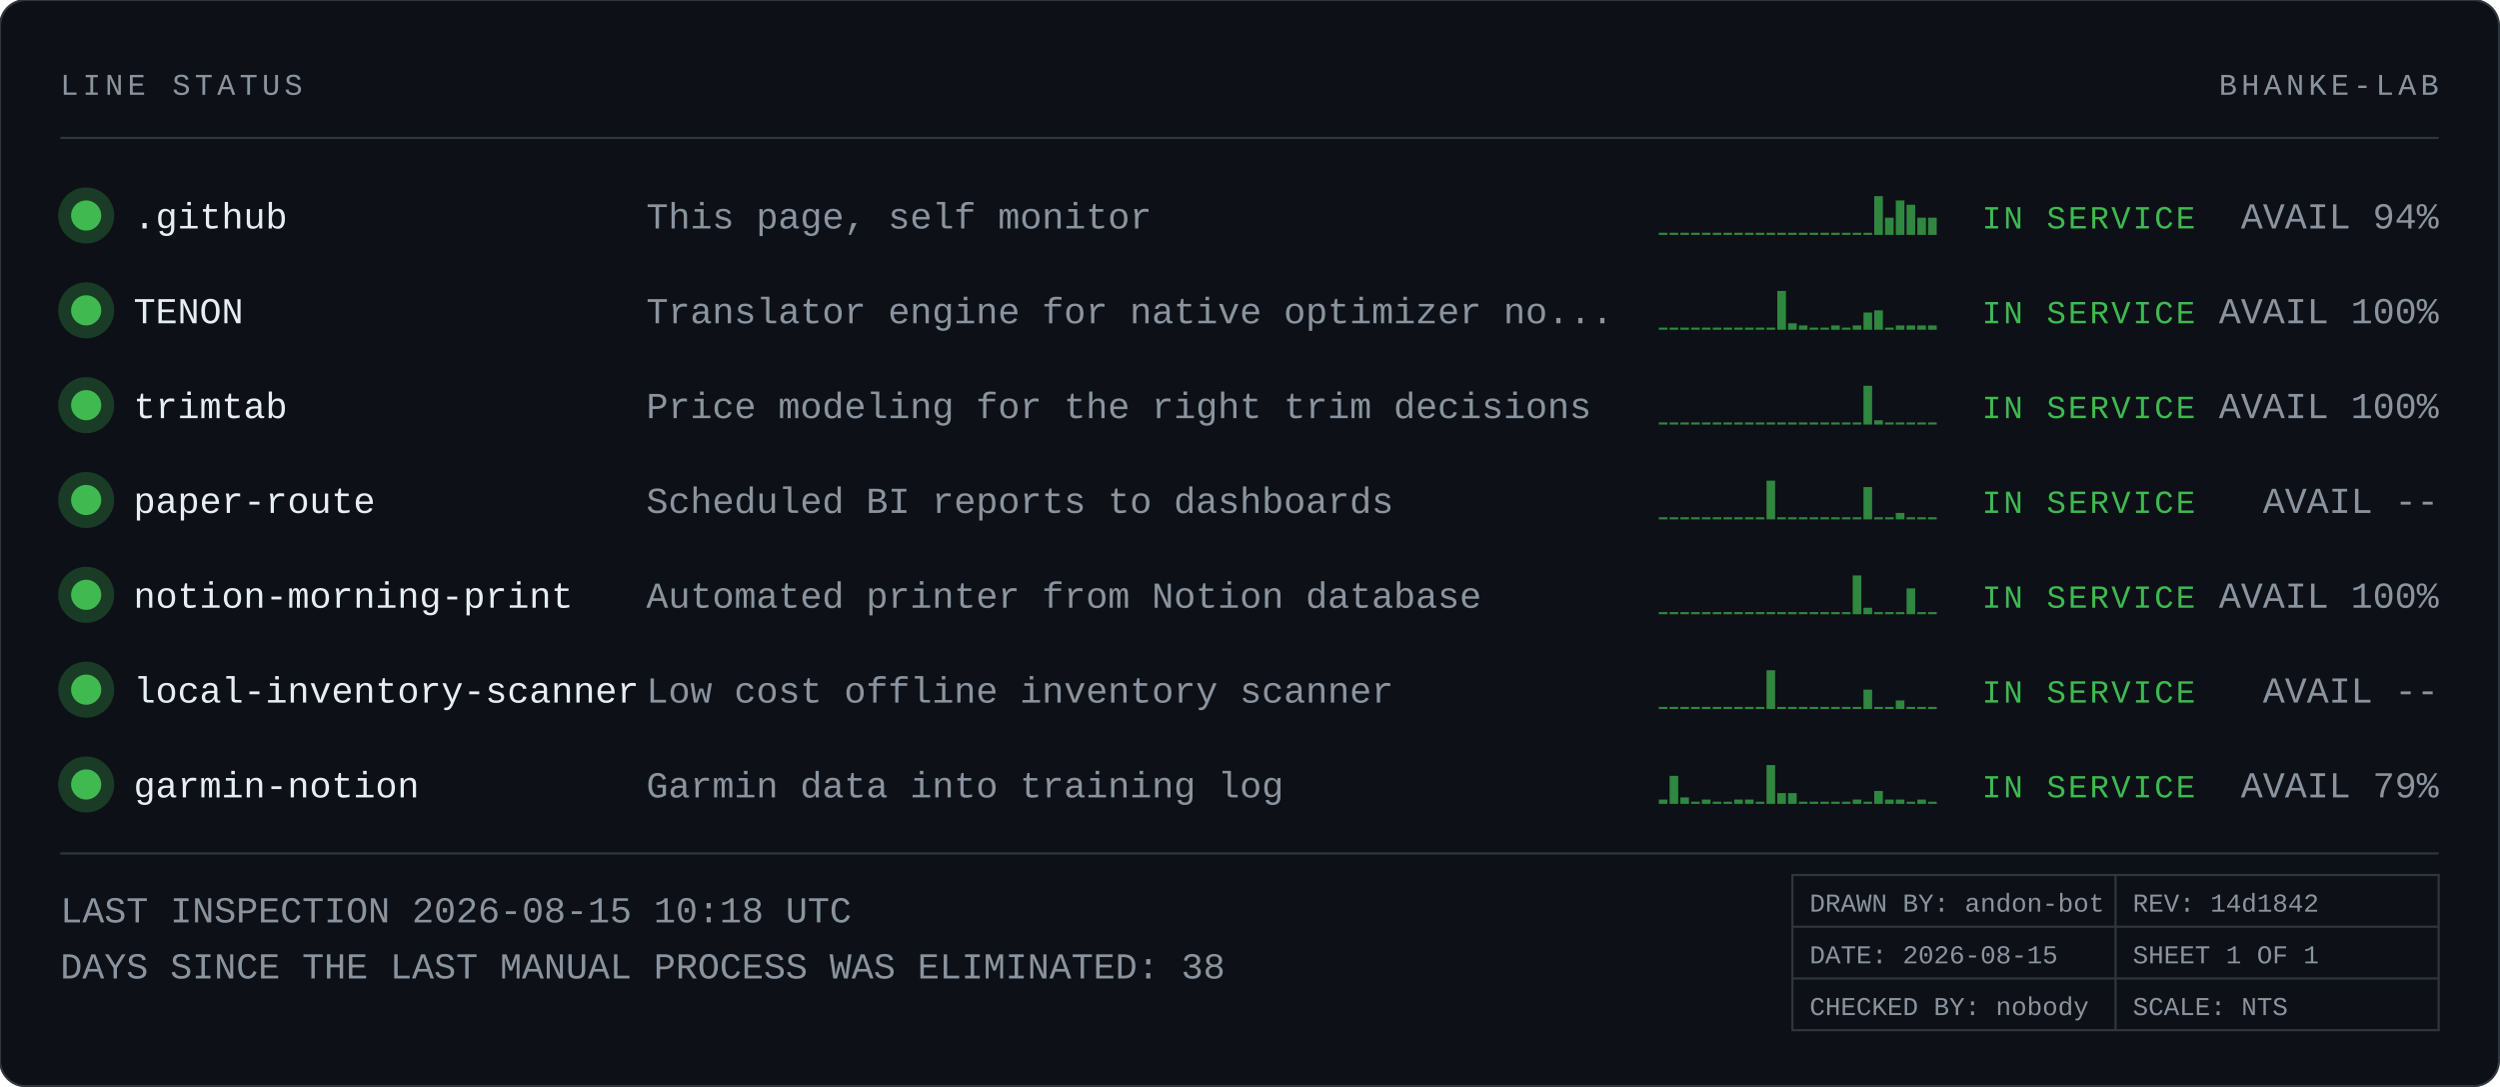
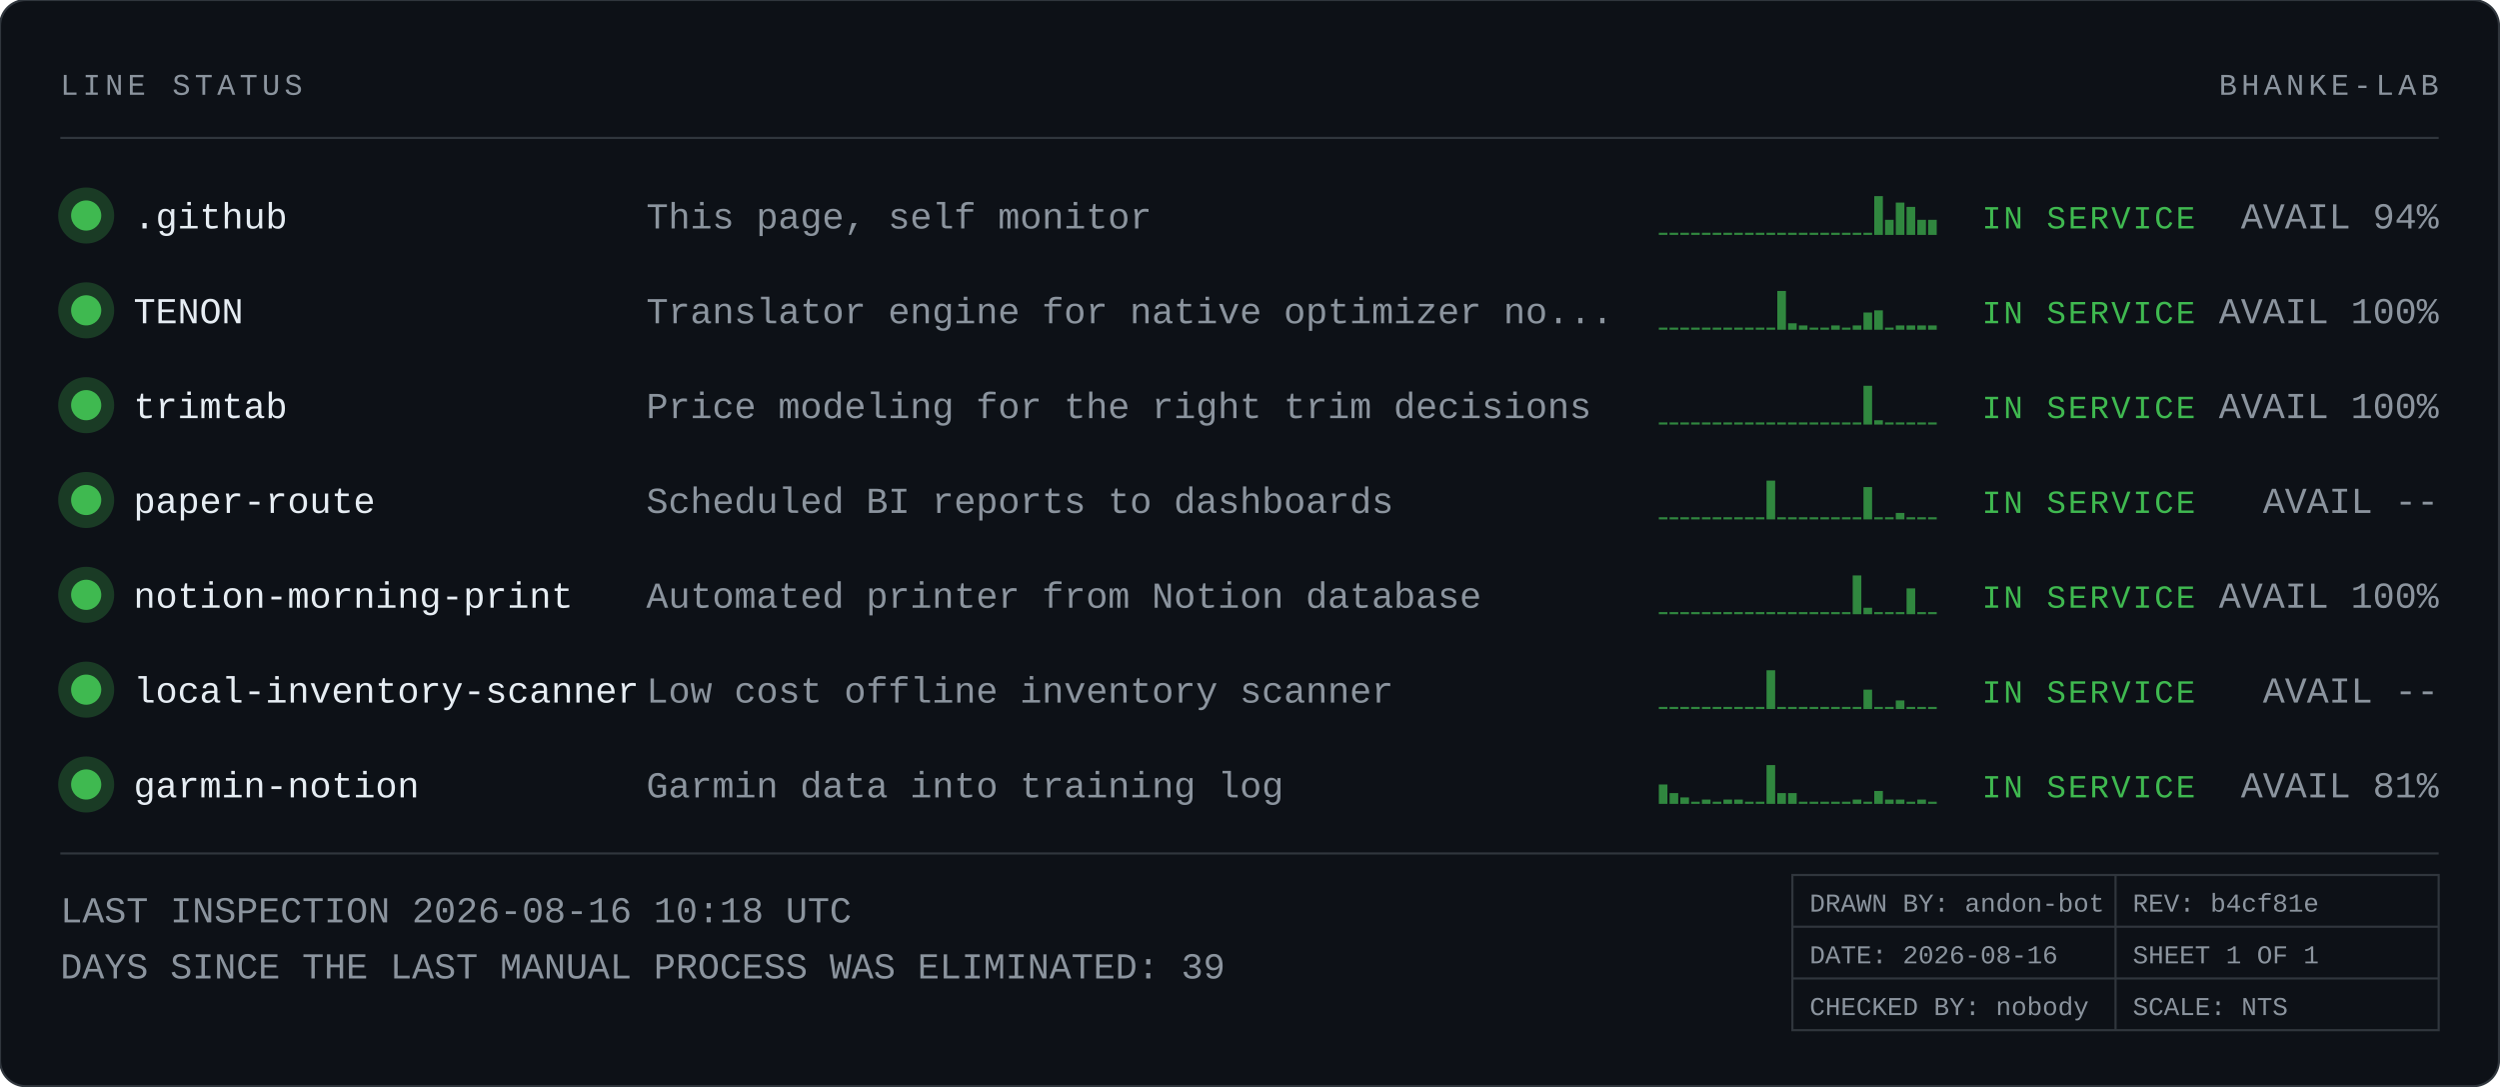
<svg xmlns="http://www.w3.org/2000/svg" width="1160" height="504" viewBox="0 0 1160 504" role="img" aria-label="Andon board">
  <style>
text { font-family: Consolas, 'Courier New', monospace; font-size: 17px; }
.hd { fill: #8b949e; font-size: 14px; letter-spacing: 2px; }
.name { fill: #e6edf3; }
.dim { fill: #8b949e; }
.st { font-size: 15px; letter-spacing: 1px; }
.tb { fill: #8b949e; font-size: 12px; }
</style>
  <rect x="0" y="0" width="1160" height="504" rx="12" fill="#0d1117" stroke="#30363d" />
  <text x="28" y="44" class="hd">LINE STATUS</text>
  <text x="1132" y="44" class="hd" text-anchor="end">BHANKE-LAB</text>
  <line x1="28" y1="64" x2="1132" y2="64" stroke="#30363d" />
  <circle cx="40" cy="100" r="13" fill="#3fb950" opacity="0.25" />
  <circle cx="40" cy="100" r="7" fill="#3fb950" />
  <text x="62" y="106" class="name">.github</text>
  <text x="300" y="106" class="dim">This page, self monitor</text>
  <rect x="770" y="108" width="4" height="1" fill="#3fb950" opacity="0.7" />
  <rect x="775" y="108" width="4" height="1" fill="#3fb950" opacity="0.7" />
  <rect x="780" y="108" width="4" height="1" fill="#3fb950" opacity="0.7" />
  <rect x="785" y="108" width="4" height="1" fill="#3fb950" opacity="0.7" />
  <rect x="790" y="108" width="4" height="1" fill="#3fb950" opacity="0.7" />
  <rect x="795" y="108" width="4" height="1" fill="#3fb950" opacity="0.7" />
  <rect x="800" y="108" width="4" height="1" fill="#3fb950" opacity="0.7" />
  <rect x="805" y="108" width="4" height="1" fill="#3fb950" opacity="0.7" />
  <rect x="810" y="108" width="4" height="1" fill="#3fb950" opacity="0.7" />
  <rect x="815" y="108" width="4" height="1" fill="#3fb950" opacity="0.7" />
  <rect x="820" y="108" width="4" height="1" fill="#3fb950" opacity="0.7" />
  <rect x="825" y="108" width="4" height="1" fill="#3fb950" opacity="0.7" />
  <rect x="830" y="108" width="4" height="1" fill="#3fb950" opacity="0.7" />
  <rect x="835" y="108" width="4" height="1" fill="#3fb950" opacity="0.7" />
  <rect x="840" y="108" width="4" height="1" fill="#3fb950" opacity="0.7" />
  <rect x="845" y="108" width="4" height="1" fill="#3fb950" opacity="0.7" />
  <rect x="850" y="108" width="4" height="1" fill="#3fb950" opacity="0.7" />
  <rect x="855" y="108" width="4" height="1" fill="#3fb950" opacity="0.7" />
  <rect x="860" y="108" width="4" height="1" fill="#3fb950" opacity="0.7" />
  <rect x="865" y="108" width="4" height="1" fill="#3fb950" opacity="0.7" />
  <rect x="870" y="91" width="4" height="18" fill="#3fb950" opacity="0.7" />
-   <rect x="875" y="101" width="4" height="8" fill="#3fb950" opacity="0.7" />
-   <rect x="880" y="93" width="4" height="16" fill="#3fb950" opacity="0.7" />
-   <rect x="885" y="95" width="4" height="14" fill="#3fb950" opacity="0.7" />
-   <rect x="890" y="101" width="4" height="8" fill="#3fb950" opacity="0.7" />
-   <rect x="895" y="101" width="4" height="8" fill="#3fb950" opacity="0.7" />
+   <rect x="875" y="102" width="4" height="7" fill="#3fb950" opacity="0.7" />
+   <rect x="880" y="94" width="4" height="15" fill="#3fb950" opacity="0.7" />
+   <rect x="885" y="96" width="4" height="13" fill="#3fb950" opacity="0.7" />
+   <rect x="890" y="102" width="4" height="7" fill="#3fb950" opacity="0.7" />
+   <rect x="895" y="102" width="4" height="7" fill="#3fb950" opacity="0.7" />
  <text x="920" y="106" class="st" fill="#3fb950">IN SERVICE</text>
  <text x="1132" y="106" class="dim" text-anchor="end">AVAIL 94%</text>
  <circle cx="40" cy="144" r="13" fill="#3fb950" opacity="0.25" />
  <circle cx="40" cy="144" r="7" fill="#3fb950" />
  <text x="62" y="150" class="name">TENON</text>
  <text x="300" y="150" class="dim">Translator engine for native optimizer no...</text>
  <rect x="770" y="152" width="4" height="1" fill="#3fb950" opacity="0.7" />
  <rect x="775" y="152" width="4" height="1" fill="#3fb950" opacity="0.7" />
  <rect x="780" y="152" width="4" height="1" fill="#3fb950" opacity="0.7" />
  <rect x="785" y="152" width="4" height="1" fill="#3fb950" opacity="0.7" />
  <rect x="790" y="152" width="4" height="1" fill="#3fb950" opacity="0.7" />
  <rect x="795" y="152" width="4" height="1" fill="#3fb950" opacity="0.7" />
  <rect x="800" y="152" width="4" height="1" fill="#3fb950" opacity="0.7" />
  <rect x="805" y="152" width="4" height="1" fill="#3fb950" opacity="0.7" />
  <rect x="810" y="152" width="4" height="1" fill="#3fb950" opacity="0.7" />
  <rect x="815" y="152" width="4" height="1" fill="#3fb950" opacity="0.7" />
  <rect x="820" y="152" width="4" height="1" fill="#3fb950" opacity="0.7" />
  <rect x="825" y="135" width="4" height="18" fill="#3fb950" opacity="0.7" />
  <rect x="830" y="150" width="4" height="3" fill="#3fb950" opacity="0.7" />
  <rect x="835" y="151" width="4" height="2" fill="#3fb950" opacity="0.7" />
  <rect x="840" y="152" width="4" height="1" fill="#3fb950" opacity="0.7" />
  <rect x="845" y="152" width="4" height="1" fill="#3fb950" opacity="0.7" />
  <rect x="850" y="151" width="4" height="2" fill="#3fb950" opacity="0.7" />
  <rect x="855" y="152" width="4" height="1" fill="#3fb950" opacity="0.7" />
  <rect x="860" y="151" width="4" height="2" fill="#3fb950" opacity="0.7" />
  <rect x="865" y="145" width="4" height="8" fill="#3fb950" opacity="0.7" />
  <rect x="870" y="144" width="4" height="9" fill="#3fb950" opacity="0.7" />
  <rect x="875" y="152" width="4" height="1" fill="#3fb950" opacity="0.7" />
  <rect x="880" y="151" width="4" height="2" fill="#3fb950" opacity="0.7" />
  <rect x="885" y="151" width="4" height="2" fill="#3fb950" opacity="0.7" />
  <rect x="890" y="151" width="4" height="2" fill="#3fb950" opacity="0.7" />
  <rect x="895" y="151" width="4" height="2" fill="#3fb950" opacity="0.7" />
  <text x="920" y="150" class="st" fill="#3fb950">IN SERVICE</text>
  <text x="1132" y="150" class="dim" text-anchor="end">AVAIL 100%</text>
  <circle cx="40" cy="188" r="13" fill="#3fb950" opacity="0.25" />
  <circle cx="40" cy="188" r="7" fill="#3fb950" />
  <text x="62" y="194" class="name">trimtab</text>
  <text x="300" y="194" class="dim">Price modeling for the right trim decisions</text>
  <rect x="770" y="196" width="4" height="1" fill="#3fb950" opacity="0.7" />
  <rect x="775" y="196" width="4" height="1" fill="#3fb950" opacity="0.7" />
  <rect x="780" y="196" width="4" height="1" fill="#3fb950" opacity="0.7" />
  <rect x="785" y="196" width="4" height="1" fill="#3fb950" opacity="0.7" />
  <rect x="790" y="196" width="4" height="1" fill="#3fb950" opacity="0.7" />
  <rect x="795" y="196" width="4" height="1" fill="#3fb950" opacity="0.7" />
  <rect x="800" y="196" width="4" height="1" fill="#3fb950" opacity="0.7" />
  <rect x="805" y="196" width="4" height="1" fill="#3fb950" opacity="0.7" />
  <rect x="810" y="196" width="4" height="1" fill="#3fb950" opacity="0.7" />
  <rect x="815" y="196" width="4" height="1" fill="#3fb950" opacity="0.7" />
  <rect x="820" y="196" width="4" height="1" fill="#3fb950" opacity="0.7" />
  <rect x="825" y="196" width="4" height="1" fill="#3fb950" opacity="0.7" />
  <rect x="830" y="196" width="4" height="1" fill="#3fb950" opacity="0.7" />
  <rect x="835" y="196" width="4" height="1" fill="#3fb950" opacity="0.7" />
  <rect x="840" y="196" width="4" height="1" fill="#3fb950" opacity="0.7" />
  <rect x="845" y="196" width="4" height="1" fill="#3fb950" opacity="0.7" />
  <rect x="850" y="196" width="4" height="1" fill="#3fb950" opacity="0.7" />
  <rect x="855" y="196" width="4" height="1" fill="#3fb950" opacity="0.7" />
  <rect x="860" y="196" width="4" height="1" fill="#3fb950" opacity="0.7" />
  <rect x="865" y="179" width="4" height="18" fill="#3fb950" opacity="0.7" />
  <rect x="870" y="195" width="4" height="2" fill="#3fb950" opacity="0.7" />
  <rect x="875" y="196" width="4" height="1" fill="#3fb950" opacity="0.7" />
  <rect x="880" y="196" width="4" height="1" fill="#3fb950" opacity="0.7" />
  <rect x="885" y="196" width="4" height="1" fill="#3fb950" opacity="0.7" />
  <rect x="890" y="196" width="4" height="1" fill="#3fb950" opacity="0.7" />
  <rect x="895" y="196" width="4" height="1" fill="#3fb950" opacity="0.7" />
  <text x="920" y="194" class="st" fill="#3fb950">IN SERVICE</text>
  <text x="1132" y="194" class="dim" text-anchor="end">AVAIL 100%</text>
  <circle cx="40" cy="232" r="13" fill="#3fb950" opacity="0.25" />
  <circle cx="40" cy="232" r="7" fill="#3fb950" />
  <text x="62" y="238" class="name">paper-route</text>
  <text x="300" y="238" class="dim">Scheduled BI reports to dashboards</text>
  <rect x="770" y="240" width="4" height="1" fill="#3fb950" opacity="0.7" />
  <rect x="775" y="240" width="4" height="1" fill="#3fb950" opacity="0.7" />
  <rect x="780" y="240" width="4" height="1" fill="#3fb950" opacity="0.7" />
  <rect x="785" y="240" width="4" height="1" fill="#3fb950" opacity="0.7" />
  <rect x="790" y="240" width="4" height="1" fill="#3fb950" opacity="0.7" />
  <rect x="795" y="240" width="4" height="1" fill="#3fb950" opacity="0.7" />
  <rect x="800" y="240" width="4" height="1" fill="#3fb950" opacity="0.7" />
  <rect x="805" y="240" width="4" height="1" fill="#3fb950" opacity="0.7" />
  <rect x="810" y="240" width="4" height="1" fill="#3fb950" opacity="0.7" />
  <rect x="815" y="240" width="4" height="1" fill="#3fb950" opacity="0.7" />
  <rect x="820" y="223" width="4" height="18" fill="#3fb950" opacity="0.7" />
  <rect x="825" y="240" width="4" height="1" fill="#3fb950" opacity="0.7" />
  <rect x="830" y="240" width="4" height="1" fill="#3fb950" opacity="0.7" />
  <rect x="835" y="240" width="4" height="1" fill="#3fb950" opacity="0.7" />
  <rect x="840" y="240" width="4" height="1" fill="#3fb950" opacity="0.7" />
  <rect x="845" y="240" width="4" height="1" fill="#3fb950" opacity="0.7" />
  <rect x="850" y="240" width="4" height="1" fill="#3fb950" opacity="0.7" />
  <rect x="855" y="240" width="4" height="1" fill="#3fb950" opacity="0.7" />
  <rect x="860" y="240" width="4" height="1" fill="#3fb950" opacity="0.7" />
  <rect x="865" y="226" width="4" height="15" fill="#3fb950" opacity="0.7" />
  <rect x="870" y="240" width="4" height="1" fill="#3fb950" opacity="0.7" />
  <rect x="875" y="240" width="4" height="1" fill="#3fb950" opacity="0.7" />
  <rect x="880" y="238" width="4" height="3" fill="#3fb950" opacity="0.7" />
  <rect x="885" y="240" width="4" height="1" fill="#3fb950" opacity="0.7" />
  <rect x="890" y="240" width="4" height="1" fill="#3fb950" opacity="0.7" />
  <rect x="895" y="240" width="4" height="1" fill="#3fb950" opacity="0.7" />
  <text x="920" y="238" class="st" fill="#3fb950">IN SERVICE</text>
  <text x="1132" y="238" class="dim" text-anchor="end">AVAIL --</text>
  <circle cx="40" cy="276" r="13" fill="#3fb950" opacity="0.25" />
  <circle cx="40" cy="276" r="7" fill="#3fb950" />
  <text x="62" y="282" class="name">notion-morning-print</text>
  <text x="300" y="282" class="dim">Automated printer from Notion database</text>
  <rect x="770" y="284" width="4" height="1" fill="#3fb950" opacity="0.7" />
  <rect x="775" y="284" width="4" height="1" fill="#3fb950" opacity="0.7" />
  <rect x="780" y="284" width="4" height="1" fill="#3fb950" opacity="0.7" />
  <rect x="785" y="284" width="4" height="1" fill="#3fb950" opacity="0.7" />
  <rect x="790" y="284" width="4" height="1" fill="#3fb950" opacity="0.7" />
  <rect x="795" y="284" width="4" height="1" fill="#3fb950" opacity="0.7" />
  <rect x="800" y="284" width="4" height="1" fill="#3fb950" opacity="0.7" />
  <rect x="805" y="284" width="4" height="1" fill="#3fb950" opacity="0.7" />
  <rect x="810" y="284" width="4" height="1" fill="#3fb950" opacity="0.7" />
  <rect x="815" y="284" width="4" height="1" fill="#3fb950" opacity="0.7" />
  <rect x="820" y="284" width="4" height="1" fill="#3fb950" opacity="0.7" />
  <rect x="825" y="284" width="4" height="1" fill="#3fb950" opacity="0.7" />
  <rect x="830" y="284" width="4" height="1" fill="#3fb950" opacity="0.7" />
  <rect x="835" y="284" width="4" height="1" fill="#3fb950" opacity="0.7" />
  <rect x="840" y="284" width="4" height="1" fill="#3fb950" opacity="0.7" />
  <rect x="845" y="284" width="4" height="1" fill="#3fb950" opacity="0.7" />
  <rect x="850" y="284" width="4" height="1" fill="#3fb950" opacity="0.7" />
  <rect x="855" y="284" width="4" height="1" fill="#3fb950" opacity="0.7" />
  <rect x="860" y="267" width="4" height="18" fill="#3fb950" opacity="0.7" />
  <rect x="865" y="282" width="4" height="3" fill="#3fb950" opacity="0.7" />
  <rect x="870" y="284" width="4" height="1" fill="#3fb950" opacity="0.7" />
  <rect x="875" y="284" width="4" height="1" fill="#3fb950" opacity="0.7" />
  <rect x="880" y="284" width="4" height="1" fill="#3fb950" opacity="0.7" />
  <rect x="885" y="273" width="4" height="12" fill="#3fb950" opacity="0.7" />
  <rect x="890" y="284" width="4" height="1" fill="#3fb950" opacity="0.7" />
  <rect x="895" y="284" width="4" height="1" fill="#3fb950" opacity="0.7" />
  <text x="920" y="282" class="st" fill="#3fb950">IN SERVICE</text>
  <text x="1132" y="282" class="dim" text-anchor="end">AVAIL 100%</text>
  <circle cx="40" cy="320" r="13" fill="#3fb950" opacity="0.25" />
  <circle cx="40" cy="320" r="7" fill="#3fb950" />
  <text x="62" y="326" class="name">local-inventory-scanner</text>
  <text x="300" y="326" class="dim">Low cost offline inventory scanner</text>
  <rect x="770" y="328" width="4" height="1" fill="#3fb950" opacity="0.7" />
  <rect x="775" y="328" width="4" height="1" fill="#3fb950" opacity="0.7" />
  <rect x="780" y="328" width="4" height="1" fill="#3fb950" opacity="0.7" />
  <rect x="785" y="328" width="4" height="1" fill="#3fb950" opacity="0.7" />
  <rect x="790" y="328" width="4" height="1" fill="#3fb950" opacity="0.7" />
  <rect x="795" y="328" width="4" height="1" fill="#3fb950" opacity="0.7" />
  <rect x="800" y="328" width="4" height="1" fill="#3fb950" opacity="0.7" />
  <rect x="805" y="328" width="4" height="1" fill="#3fb950" opacity="0.7" />
  <rect x="810" y="328" width="4" height="1" fill="#3fb950" opacity="0.7" />
  <rect x="815" y="328" width="4" height="1" fill="#3fb950" opacity="0.7" />
  <rect x="820" y="311" width="4" height="18" fill="#3fb950" opacity="0.7" />
  <rect x="825" y="328" width="4" height="1" fill="#3fb950" opacity="0.7" />
  <rect x="830" y="328" width="4" height="1" fill="#3fb950" opacity="0.7" />
  <rect x="835" y="328" width="4" height="1" fill="#3fb950" opacity="0.7" />
  <rect x="840" y="328" width="4" height="1" fill="#3fb950" opacity="0.7" />
  <rect x="845" y="328" width="4" height="1" fill="#3fb950" opacity="0.7" />
  <rect x="850" y="328" width="4" height="1" fill="#3fb950" opacity="0.7" />
  <rect x="855" y="328" width="4" height="1" fill="#3fb950" opacity="0.7" />
  <rect x="860" y="328" width="4" height="1" fill="#3fb950" opacity="0.7" />
  <rect x="865" y="320" width="4" height="9" fill="#3fb950" opacity="0.7" />
  <rect x="870" y="328" width="4" height="1" fill="#3fb950" opacity="0.7" />
  <rect x="875" y="328" width="4" height="1" fill="#3fb950" opacity="0.7" />
  <rect x="880" y="325" width="4" height="4" fill="#3fb950" opacity="0.7" />
  <rect x="885" y="328" width="4" height="1" fill="#3fb950" opacity="0.7" />
  <rect x="890" y="328" width="4" height="1" fill="#3fb950" opacity="0.7" />
  <rect x="895" y="328" width="4" height="1" fill="#3fb950" opacity="0.7" />
  <text x="920" y="326" class="st" fill="#3fb950">IN SERVICE</text>
  <text x="1132" y="326" class="dim" text-anchor="end">AVAIL --</text>
  <circle cx="40" cy="364" r="13" fill="#3fb950" opacity="0.25" />
  <circle cx="40" cy="364" r="7" fill="#3fb950" />
  <text x="62" y="370" class="name">garmin-notion</text>
  <text x="300" y="370" class="dim">Garmin data into training log</text>
-   <rect x="770" y="371" width="4" height="2" fill="#3fb950" opacity="0.7" />
-   <rect x="775" y="360" width="4" height="13" fill="#3fb950" opacity="0.7" />
+   <rect x="770" y="364" width="4" height="9" fill="#3fb950" opacity="0.7" />
+   <rect x="775" y="368" width="4" height="5" fill="#3fb950" opacity="0.7" />
  <rect x="780" y="370" width="4" height="3" fill="#3fb950" opacity="0.7" />
  <rect x="785" y="372" width="4" height="1" fill="#3fb950" opacity="0.7" />
  <rect x="790" y="371" width="4" height="2" fill="#3fb950" opacity="0.7" />
  <rect x="795" y="372" width="4" height="1" fill="#3fb950" opacity="0.7" />
-   <rect x="800" y="372" width="4" height="1" fill="#3fb950" opacity="0.7" />
+   <rect x="800" y="371" width="4" height="2" fill="#3fb950" opacity="0.7" />
  <rect x="805" y="371" width="4" height="2" fill="#3fb950" opacity="0.7" />
-   <rect x="810" y="371" width="4" height="2" fill="#3fb950" opacity="0.7" />
+   <rect x="810" y="372" width="4" height="1" fill="#3fb950" opacity="0.7" />
  <rect x="815" y="372" width="4" height="1" fill="#3fb950" opacity="0.7" />
  <rect x="820" y="355" width="4" height="18" fill="#3fb950" opacity="0.7" />
  <rect x="825" y="368" width="4" height="5" fill="#3fb950" opacity="0.7" />
  <rect x="830" y="368" width="4" height="5" fill="#3fb950" opacity="0.7" />
  <rect x="835" y="372" width="4" height="1" fill="#3fb950" opacity="0.7" />
  <rect x="840" y="372" width="4" height="1" fill="#3fb950" opacity="0.7" />
  <rect x="845" y="372" width="4" height="1" fill="#3fb950" opacity="0.7" />
  <rect x="850" y="372" width="4" height="1" fill="#3fb950" opacity="0.7" />
  <rect x="855" y="372" width="4" height="1" fill="#3fb950" opacity="0.7" />
  <rect x="860" y="371" width="4" height="2" fill="#3fb950" opacity="0.7" />
  <rect x="865" y="372" width="4" height="1" fill="#3fb950" opacity="0.7" />
  <rect x="870" y="367" width="4" height="6" fill="#3fb950" opacity="0.7" />
  <rect x="875" y="371" width="4" height="2" fill="#3fb950" opacity="0.7" />
  <rect x="880" y="371" width="4" height="2" fill="#3fb950" opacity="0.7" />
  <rect x="885" y="372" width="4" height="1" fill="#3fb950" opacity="0.7" />
  <rect x="890" y="371" width="4" height="2" fill="#3fb950" opacity="0.7" />
  <rect x="895" y="372" width="4" height="1" fill="#3fb950" opacity="0.7" />
  <text x="920" y="370" class="st" fill="#3fb950">IN SERVICE</text>
-   <text x="1132" y="370" class="dim" text-anchor="end">AVAIL 79%</text>
+   <text x="1132" y="370" class="dim" text-anchor="end">AVAIL 81%</text>
  <line x1="28" y1="396" x2="1132" y2="396" stroke="#30363d" />
-   <text x="28" y="428" class="dim">LAST INSPECTION 2026-08-15 10:18 UTC</text>
-   <text x="28" y="454" class="dim">DAYS SINCE THE LAST MANUAL PROCESS WAS ELIMINATED: 38</text>
+   <text x="28" y="428" class="dim">LAST INSPECTION 2026-08-16 10:18 UTC</text>
+   <text x="28" y="454" class="dim">DAYS SINCE THE LAST MANUAL PROCESS WAS ELIMINATED: 39</text>
  <rect x="832" y="406" width="300" height="72" fill="none" stroke="#30363d" />
  <line x1="832" y1="430" x2="1132" y2="430" stroke="#30363d" />
  <line x1="832" y1="454" x2="1132" y2="454" stroke="#30363d" />
  <line x1="982" y1="406" x2="982" y2="478" stroke="#30363d" />
  <text x="840" y="423" class="tb">DRAWN BY: andon-bot</text>
-   <text x="990" y="423" class="tb">REV: 14d1842</text>
-   <text x="840" y="447" class="tb">DATE: 2026-08-15</text>
+   <text x="990" y="423" class="tb">REV: b4cf81e</text>
+   <text x="840" y="447" class="tb">DATE: 2026-08-16</text>
  <text x="990" y="447" class="tb">SHEET 1 OF 1</text>
  <text x="840" y="471" class="tb">CHECKED BY: nobody</text>
  <text x="990" y="471" class="tb">SCALE: NTS</text>
</svg>
